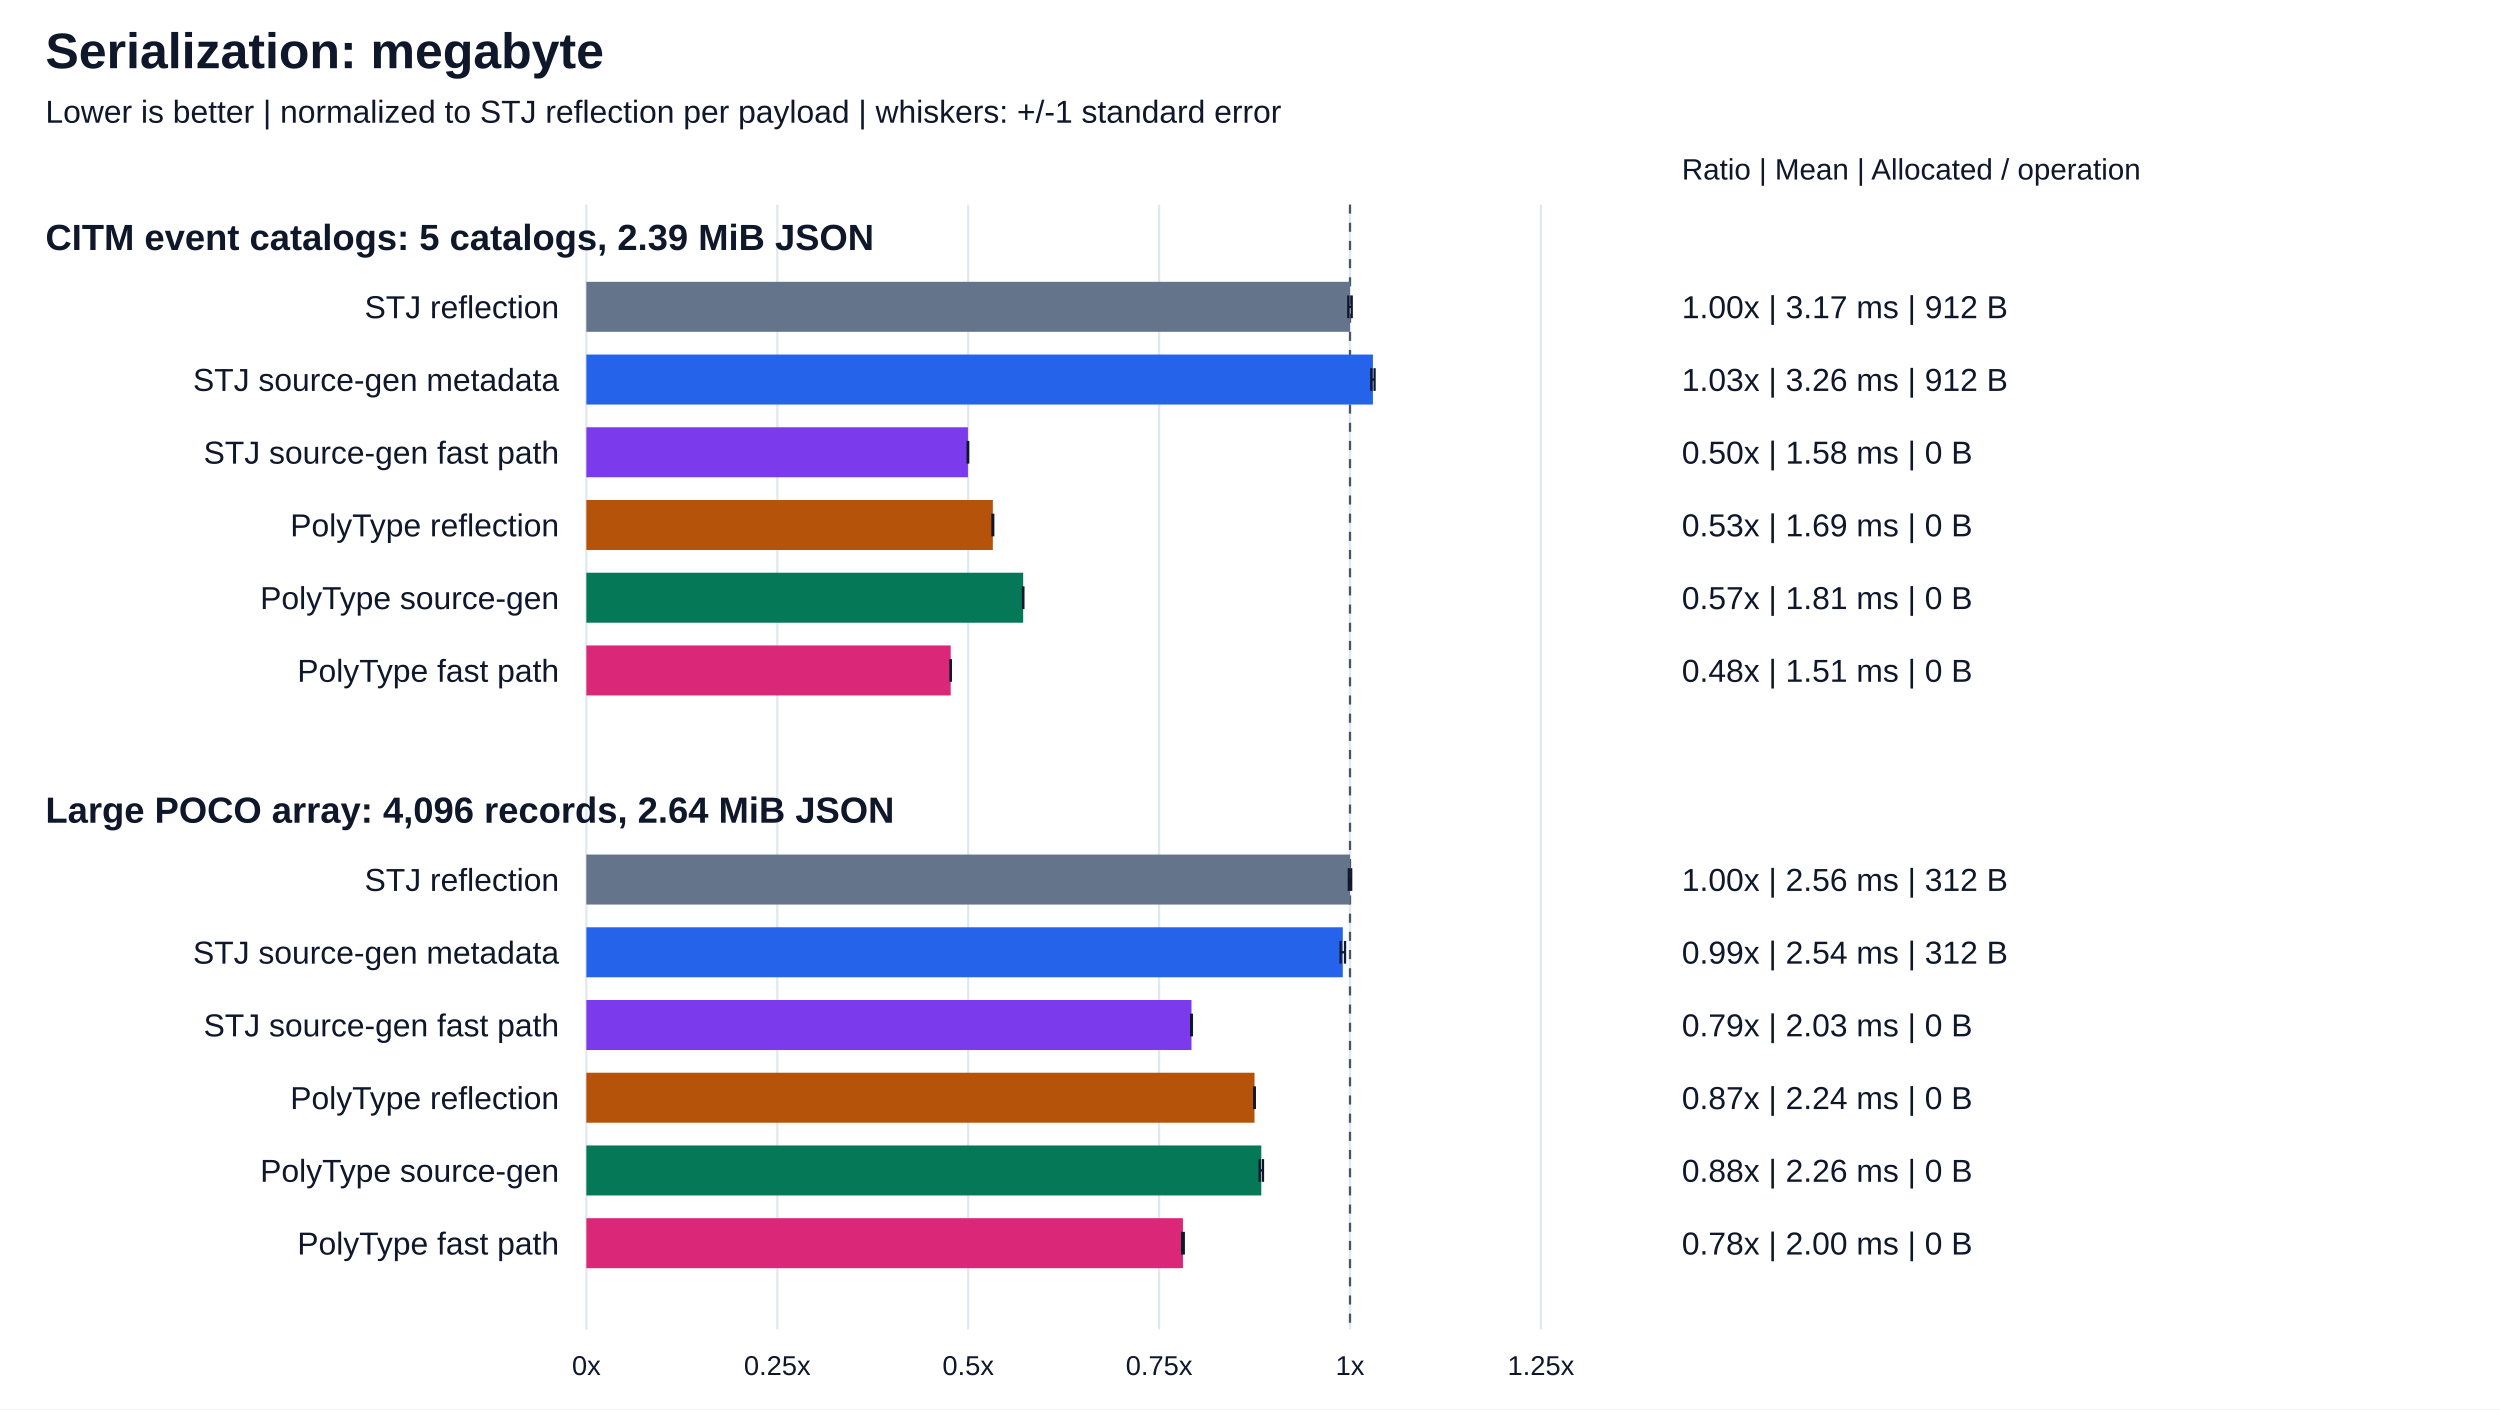
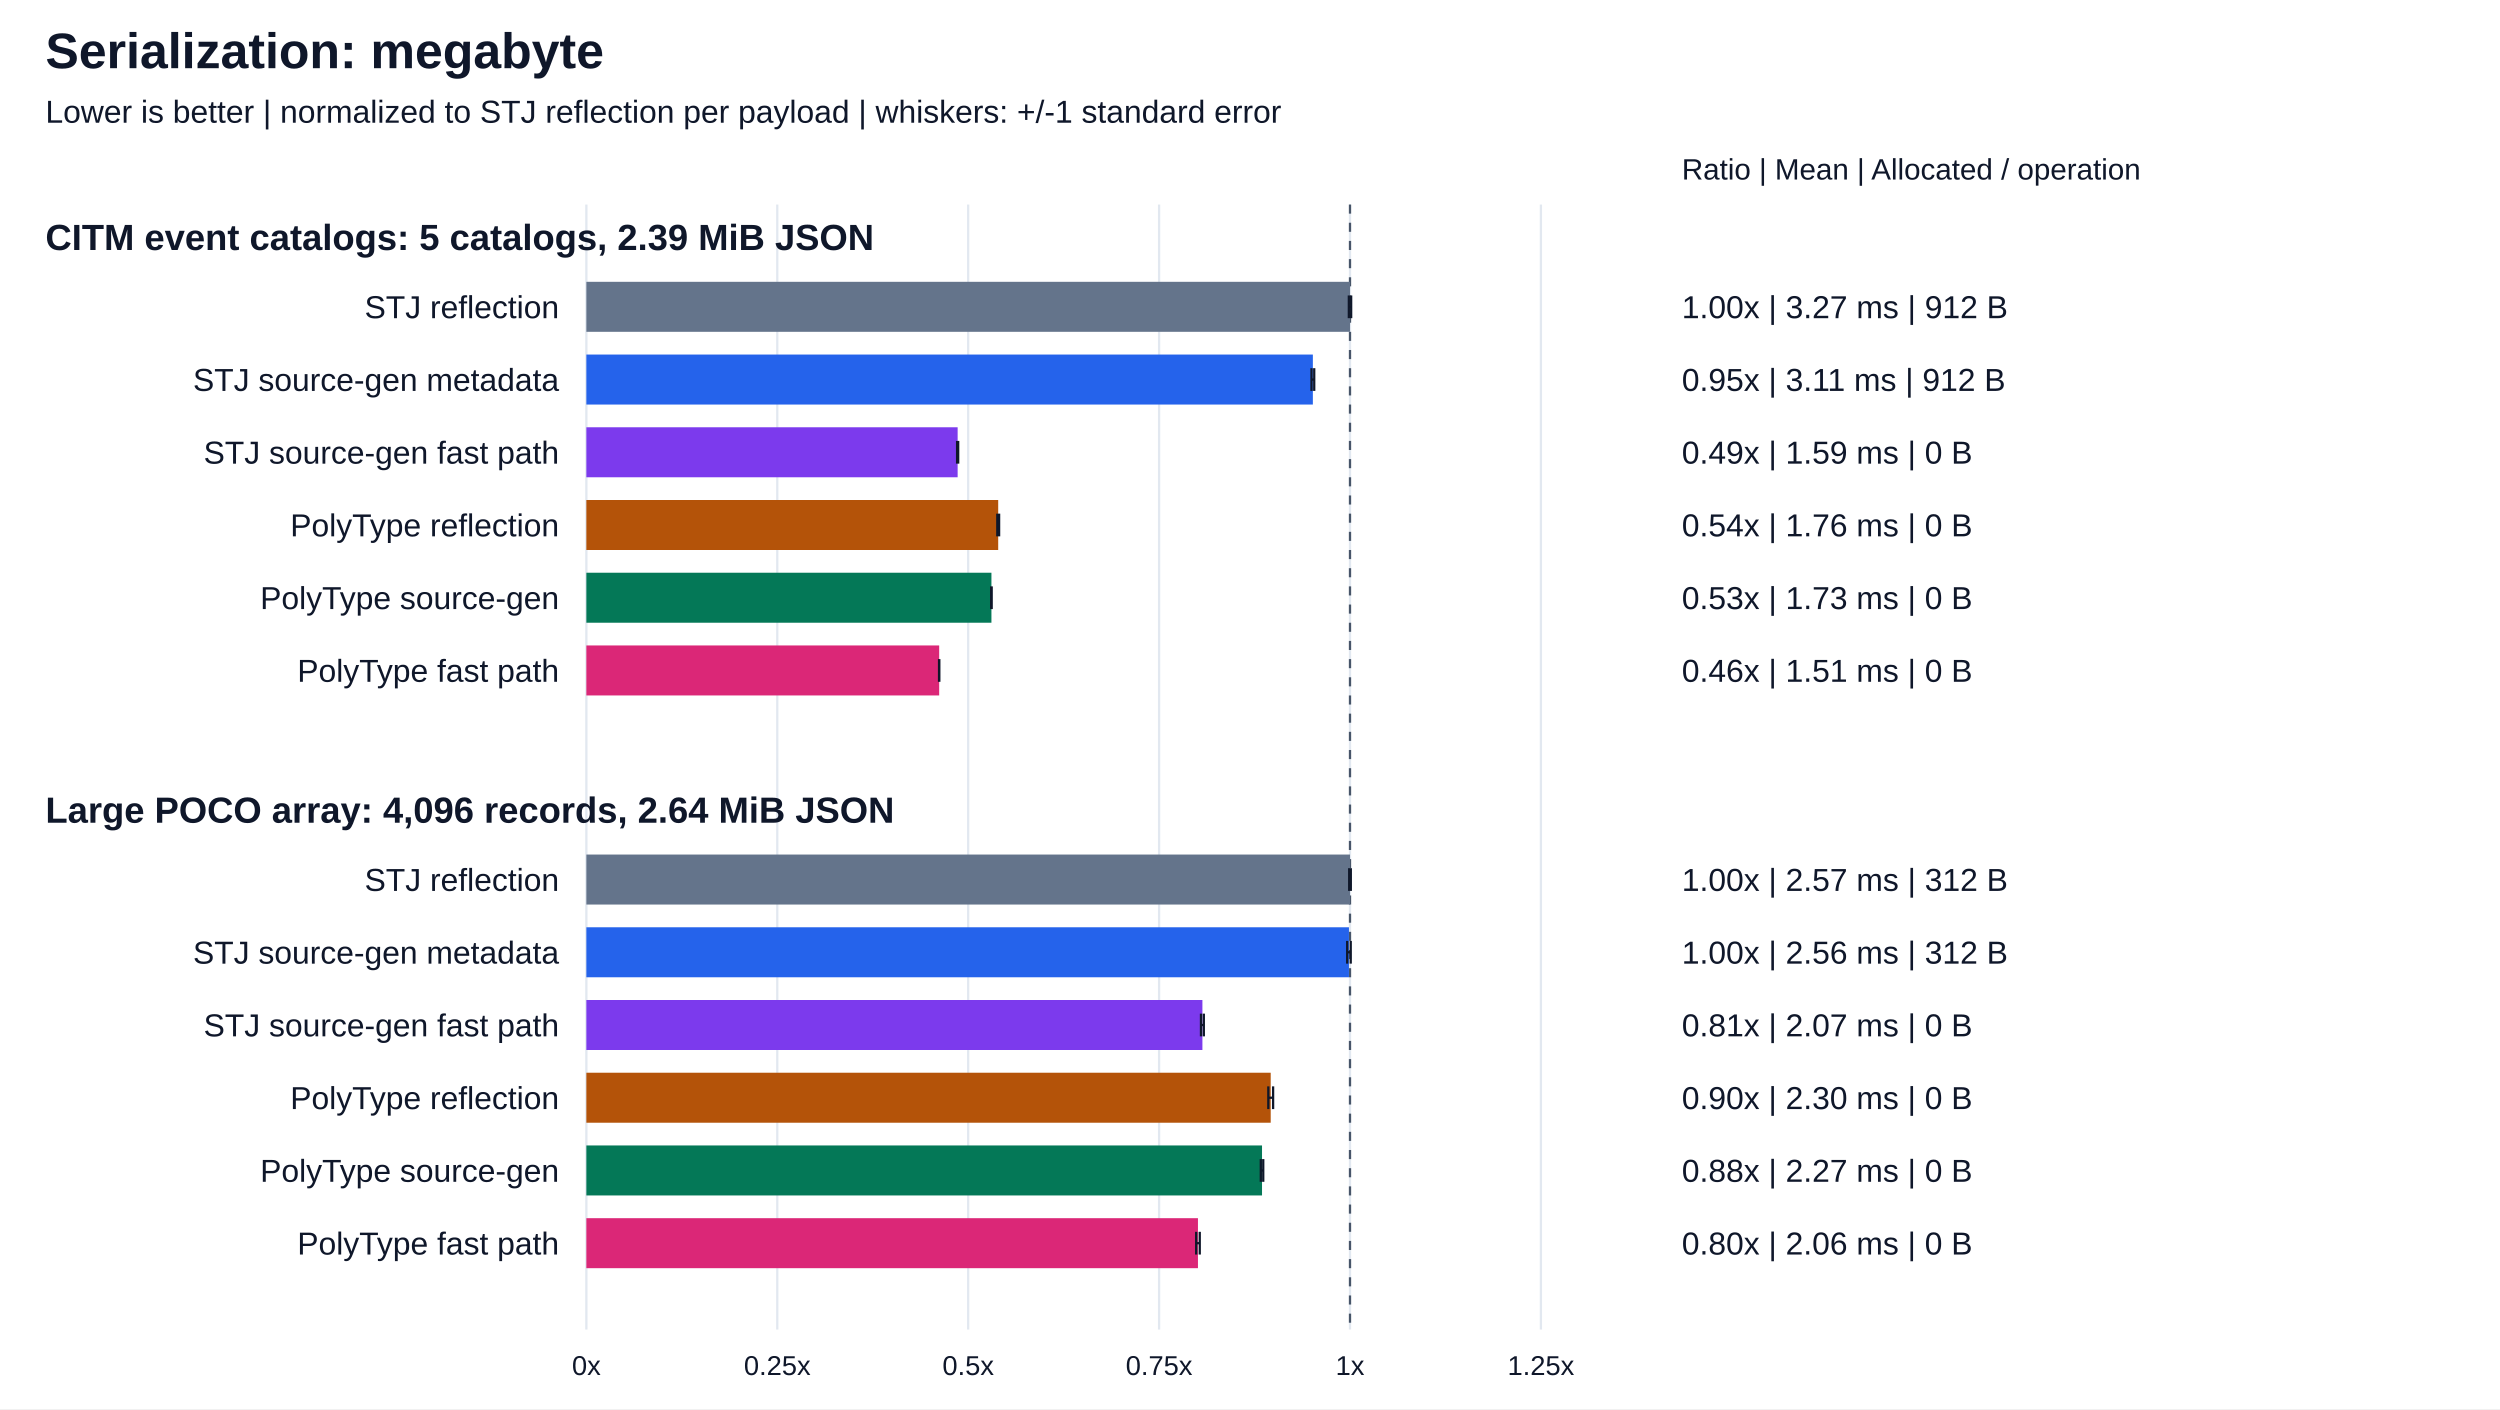
<svg xmlns="http://www.w3.org/2000/svg" width="1100" height="620" viewBox="0 0 1100 620" role="img" aria-labelledby="title desc">
  <rect width="100%" height="100%" fill="#ffffff" />
  <g font-family="Arial, sans-serif" font-size="14" fill="#0f172a">
    <text x="20" y="30" font-size="22" font-weight="bold">Serialization: megabyte</text>
    <text x="20" y="54">Lower is better | normalized to STJ reflection per payload | whiskers: +/-1 standard error</text>
    <text x="740" y="79" font-size="13">Ratio | Mean | Allocated / operation</text>
    <line x1="258.00" y1="90" x2="258.00" y2="585" stroke="#e2e8f0" />
    <text x="258.00" y="605" text-anchor="middle" font-size="12">0x</text>
    <line x1="342.00" y1="90" x2="342.00" y2="585" stroke="#e2e8f0" />
    <text x="342.00" y="605" text-anchor="middle" font-size="12">0.25x</text>
    <line x1="426.00" y1="90" x2="426.00" y2="585" stroke="#e2e8f0" />
    <text x="426.00" y="605" text-anchor="middle" font-size="12">0.5x</text>
    <line x1="510.00" y1="90" x2="510.00" y2="585" stroke="#e2e8f0" />
    <text x="510.00" y="605" text-anchor="middle" font-size="12">0.75x</text>
    <line x1="594.00" y1="90" x2="594.00" y2="585" stroke="#e2e8f0" />
    <text x="594.00" y="605" text-anchor="middle" font-size="12">1x</text>
    <line x1="678.00" y1="90" x2="678.00" y2="585" stroke="#e2e8f0" />
    <text x="678.00" y="605" text-anchor="middle" font-size="12">1.25x</text>
    <line x1="594.00" y1="90" x2="594.00" y2="585" stroke="#475569" stroke-dasharray="4 4" />
    <text x="20" y="110" font-weight="bold" font-size="16">CITM event catalogs: 5 catalogs, 2.39 MiB JSON</text>
    <text x="246" y="140" text-anchor="end">STJ reflection</text>
    <rect x="258" y="124" width="336.00" height="22" fill="#64748b" />
-     <path d="M 593.24 135 H 594.76 M 593.24 130 V 140 M 594.76 130 V 140" stroke="#0f172a" fill="none" />
-     <text x="740" y="140">1.00x | 3.17 ms | 912 B</text>
+     <path d="M 593.49 135 H 594.51 M 593.49 130 V 140 M 594.51 130 V 140" stroke="#0f172a" fill="none" />
+     <text x="740" y="140">1.00x | 3.27 ms | 912 B</text>
    <text x="246" y="172" text-anchor="end">STJ source-gen metadata</text>
-     <rect x="258" y="156" width="346.09" height="22" fill="#2563eb" />
-     <path d="M 603.37 167 H 604.81 M 603.37 162 V 172 M 604.81 162 V 172" stroke="#0f172a" fill="none" />
-     <text x="740" y="172">1.03x | 3.26 ms | 912 B</text>
+     <rect x="258" y="156" width="319.66" height="22" fill="#2563eb" />
+     <path d="M 577.06 167 H 578.26 M 577.06 162 V 172 M 578.26 162 V 172" stroke="#0f172a" fill="none" />
+     <text x="740" y="172">0.95x | 3.11 ms | 912 B</text>
    <text x="246" y="204" text-anchor="end">STJ source-gen fast path</text>
-     <rect x="258" y="188" width="167.89" height="22" fill="#7c3aed" />
-     <path d="M 425.76 199 H 426.01 M 425.76 194 V 204 M 426.01 194 V 204" stroke="#0f172a" fill="none" />
-     <text x="740" y="204">0.50x | 1.58 ms | 0 B</text>
+     <rect x="258" y="188" width="163.36" height="22" fill="#7c3aed" />
+     <path d="M 421.12 199 H 421.60 M 421.12 194 V 204 M 421.60 194 V 204" stroke="#0f172a" fill="none" />
+     <text x="740" y="204">0.49x | 1.59 ms | 0 B</text>
    <text x="246" y="236" text-anchor="end">PolyType reflection</text>
-     <rect x="258" y="220" width="178.85" height="22" fill="#b45309" />
-     <path d="M 436.68 231 H 437.03 M 436.68 226 V 236 M 437.03 226 V 236" stroke="#0f172a" fill="none" />
-     <text x="740" y="236">0.53x | 1.69 ms | 0 B</text>
+     <rect x="258" y="220" width="181.21" height="22" fill="#b45309" />
+     <path d="M 438.81 231 H 439.61 M 438.81 226 V 236 M 439.61 226 V 236" stroke="#0f172a" fill="none" />
+     <text x="740" y="236">0.54x | 1.76 ms | 0 B</text>
    <text x="246" y="268" text-anchor="end">PolyType source-gen</text>
-     <rect x="258" y="252" width="192.20" height="22" fill="#047857" />
-     <path d="M 450.10 263 H 450.29 M 450.10 258 V 268 M 450.29 258 V 268" stroke="#0f172a" fill="none" />
-     <text x="740" y="268">0.57x | 1.81 ms | 0 B</text>
+     <rect x="258" y="252" width="178.23" height="22" fill="#047857" />
+     <path d="M 436.11 263 H 436.34 M 436.11 258 V 268 M 436.34 258 V 268" stroke="#0f172a" fill="none" />
+     <text x="740" y="268">0.53x | 1.73 ms | 0 B</text>
    <text x="246" y="300" text-anchor="end">PolyType fast path</text>
-     <rect x="258" y="284" width="160.31" height="22" fill="#db2777" />
-     <path d="M 418.22 295 H 418.39 M 418.22 290 V 300 M 418.39 290 V 300" stroke="#0f172a" fill="none" />
-     <text x="740" y="300">0.48x | 1.51 ms | 0 B</text>
+     <rect x="258" y="284" width="155.24" height="22" fill="#db2777" />
+     <path d="M 413.18 295 H 413.30 M 413.18 290 V 300 M 413.30 290 V 300" stroke="#0f172a" fill="none" />
+     <text x="740" y="300">0.46x | 1.51 ms | 0 B</text>
    <text x="20" y="362" font-weight="bold" font-size="16">Large POCO array: 4,096 records, 2.64 MiB JSON</text>
    <text x="246" y="392" text-anchor="end">STJ reflection</text>
    <rect x="258" y="376" width="336.00" height="22" fill="#64748b" />
-     <path d="M 593.48 387 H 594.52 M 593.48 382 V 392 M 594.52 382 V 392" stroke="#0f172a" fill="none" />
-     <text x="740" y="392">1.00x | 2.56 ms | 312 B</text>
+     <path d="M 593.64 387 H 594.36 M 593.64 382 V 392 M 594.36 382 V 392" stroke="#0f172a" fill="none" />
+     <text x="740" y="392">1.00x | 2.57 ms | 312 B</text>
    <text x="246" y="424" text-anchor="end">STJ source-gen metadata</text>
-     <rect x="258" y="408" width="332.83" height="22" fill="#2563eb" />
-     <path d="M 589.86 419 H 591.81 M 589.86 414 V 424 M 591.81 414 V 424" stroke="#0f172a" fill="none" />
-     <text x="740" y="424">0.99x | 2.54 ms | 312 B</text>
+     <rect x="258" y="408" width="335.54" height="22" fill="#2563eb" />
+     <path d="M 592.76 419 H 594.32 M 592.76 414 V 424 M 594.32 414 V 424" stroke="#0f172a" fill="none" />
+     <text x="740" y="424">1.00x | 2.56 ms | 312 B</text>
    <text x="246" y="456" text-anchor="end">STJ source-gen fast path</text>
-     <rect x="258" y="440" width="266.26" height="22" fill="#7c3aed" />
-     <path d="M 524.09 451 H 524.43 M 524.09 446 V 456 M 524.43 446 V 456" stroke="#0f172a" fill="none" />
-     <text x="740" y="456">0.79x | 2.03 ms | 0 B</text>
+     <rect x="258" y="440" width="271.06" height="22" fill="#7c3aed" />
+     <path d="M 528.43 451 H 529.69 M 528.43 446 V 456 M 529.69 446 V 456" stroke="#0f172a" fill="none" />
+     <text x="740" y="456">0.81x | 2.07 ms | 0 B</text>
    <text x="246" y="488" text-anchor="end">PolyType reflection</text>
-     <rect x="258" y="472" width="293.99" height="22" fill="#b45309" />
-     <path d="M 551.85 483 H 552.13 M 551.85 478 V 488 M 552.13 478 V 488" stroke="#0f172a" fill="none" />
-     <text x="740" y="488">0.87x | 2.24 ms | 0 B</text>
+     <rect x="258" y="472" width="301.11" height="22" fill="#b45309" />
+     <path d="M 558.06 483 H 560.17 M 558.06 478 V 488 M 560.17 478 V 488" stroke="#0f172a" fill="none" />
+     <text x="740" y="488">0.90x | 2.30 ms | 0 B</text>
    <text x="246" y="520" text-anchor="end">PolyType source-gen</text>
-     <rect x="258" y="504" width="296.97" height="22" fill="#047857" />
-     <path d="M 554.24 515 H 555.71 M 554.24 510 V 520 M 555.71 510 V 520" stroke="#0f172a" fill="none" />
-     <text x="740" y="520">0.88x | 2.26 ms | 0 B</text>
+     <rect x="258" y="504" width="297.29" height="22" fill="#047857" />
+     <path d="M 554.75 515 H 555.83 M 554.75 510 V 520 M 555.83 510 V 520" stroke="#0f172a" fill="none" />
+     <text x="740" y="520">0.88x | 2.27 ms | 0 B</text>
    <text x="246" y="552" text-anchor="end">PolyType fast path</text>
-     <rect x="258" y="536" width="262.50" height="22" fill="#db2777" />
-     <path d="M 520.14 547 H 520.86 M 520.14 542 V 552 M 520.86 542 V 552" stroke="#0f172a" fill="none" />
-     <text x="740" y="552">0.78x | 2.00 ms | 0 B</text>
+     <rect x="258" y="536" width="269.10" height="22" fill="#db2777" />
+     <path d="M 526.31 547 H 527.89 M 526.31 542 V 552 M 527.89 542 V 552" stroke="#0f172a" fill="none" />
+     <text x="740" y="552">0.80x | 2.06 ms | 0 B</text>
  </g>
</svg>
